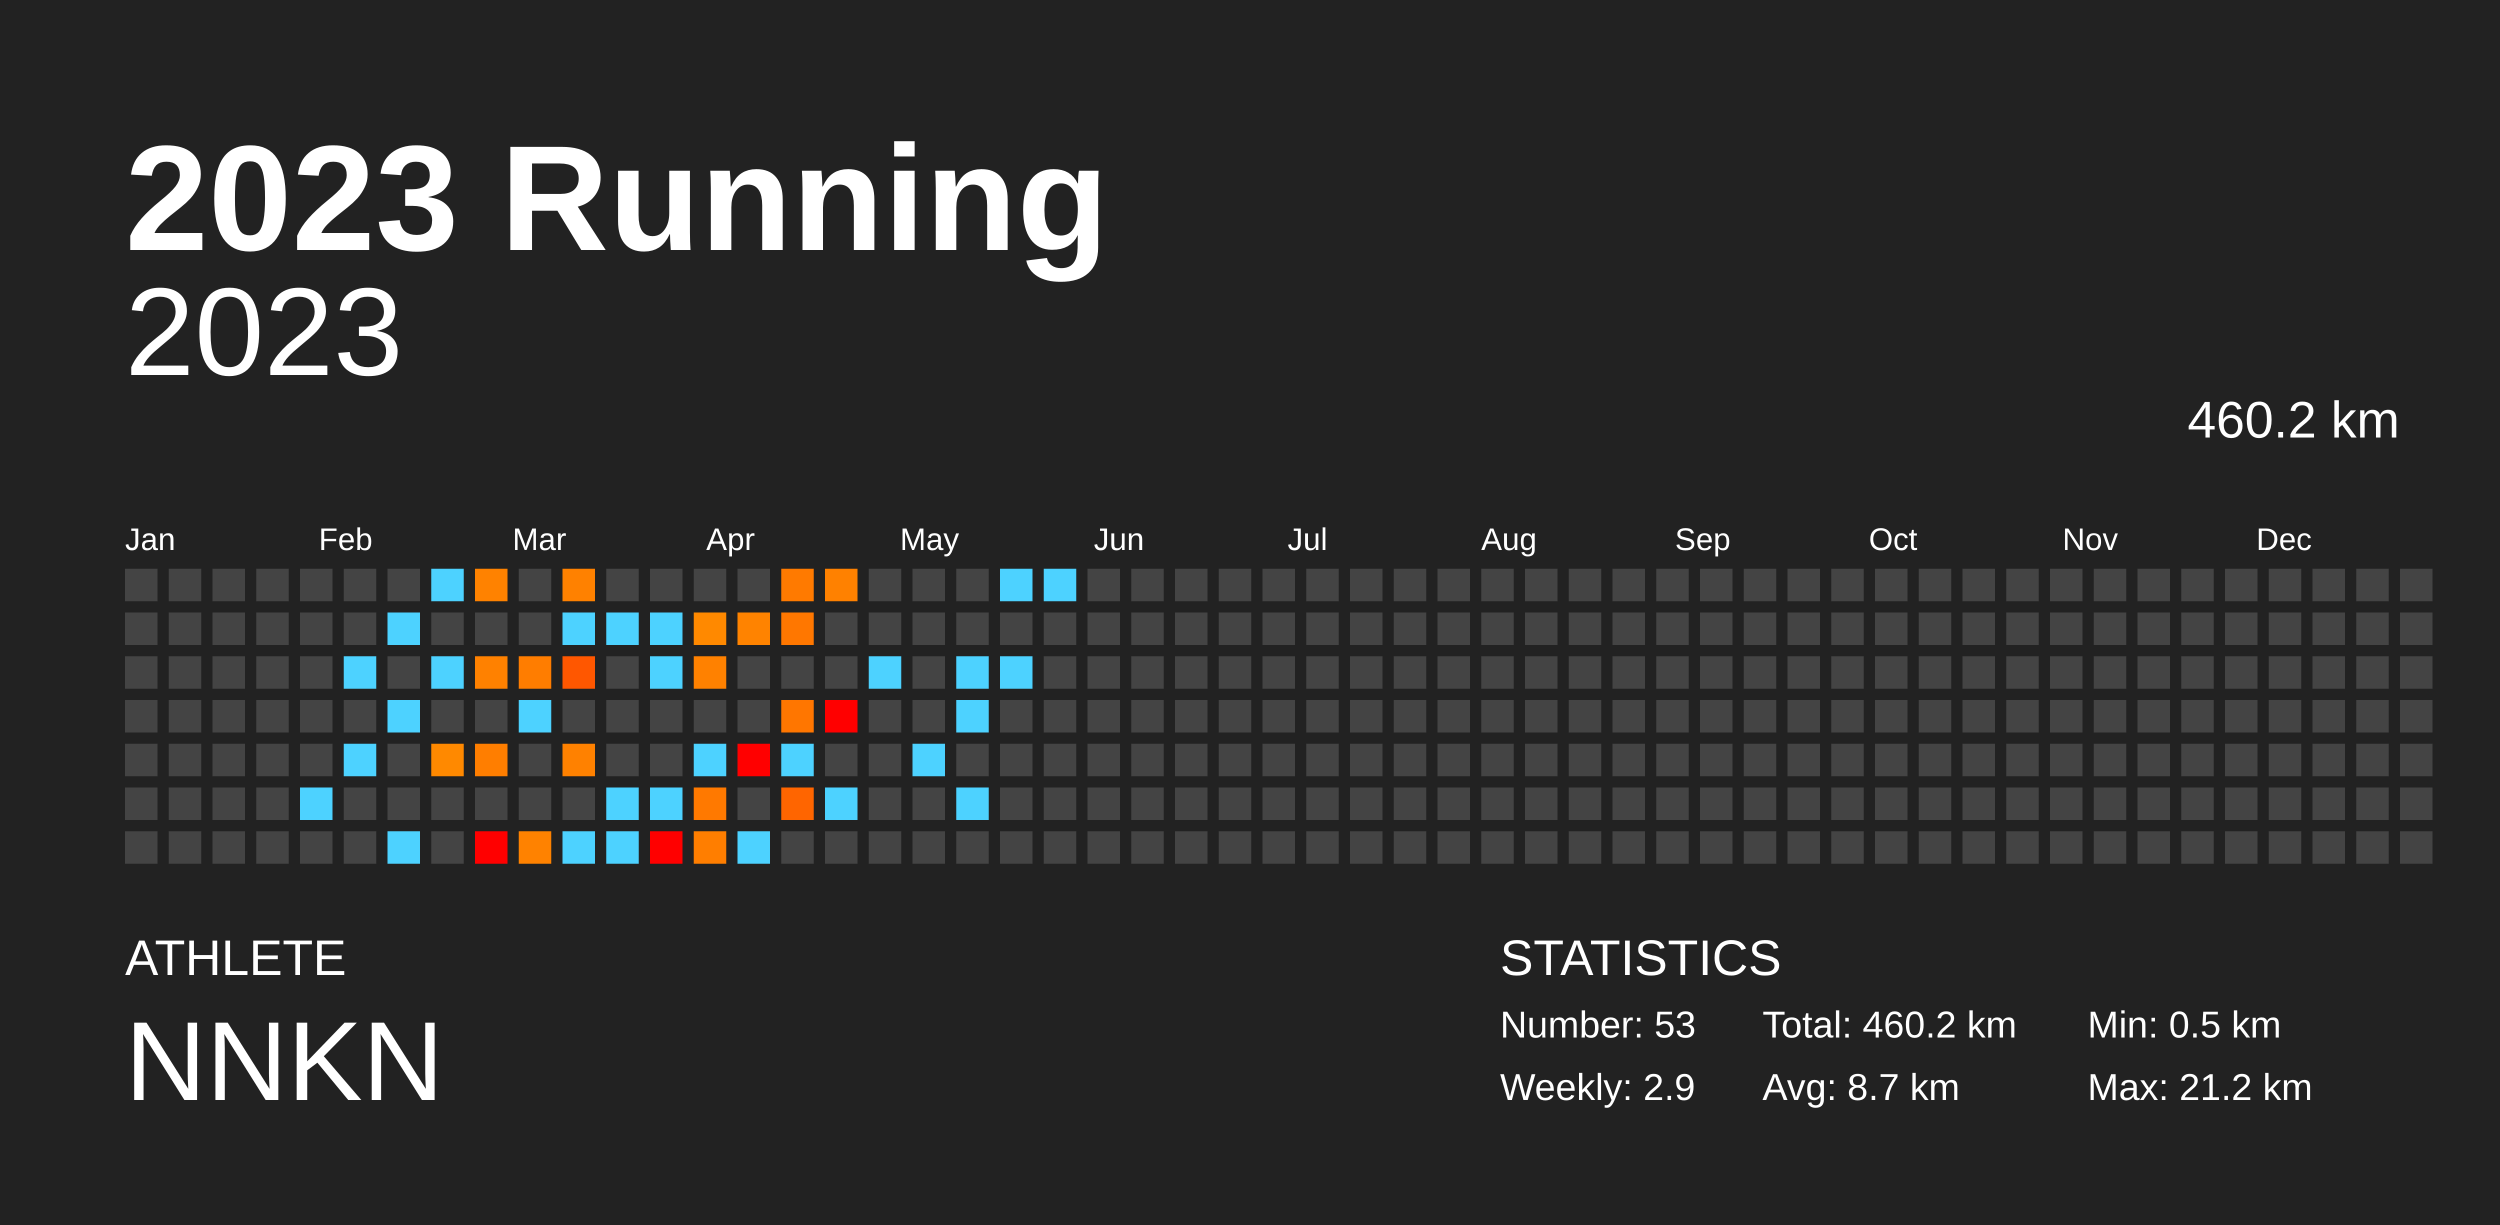
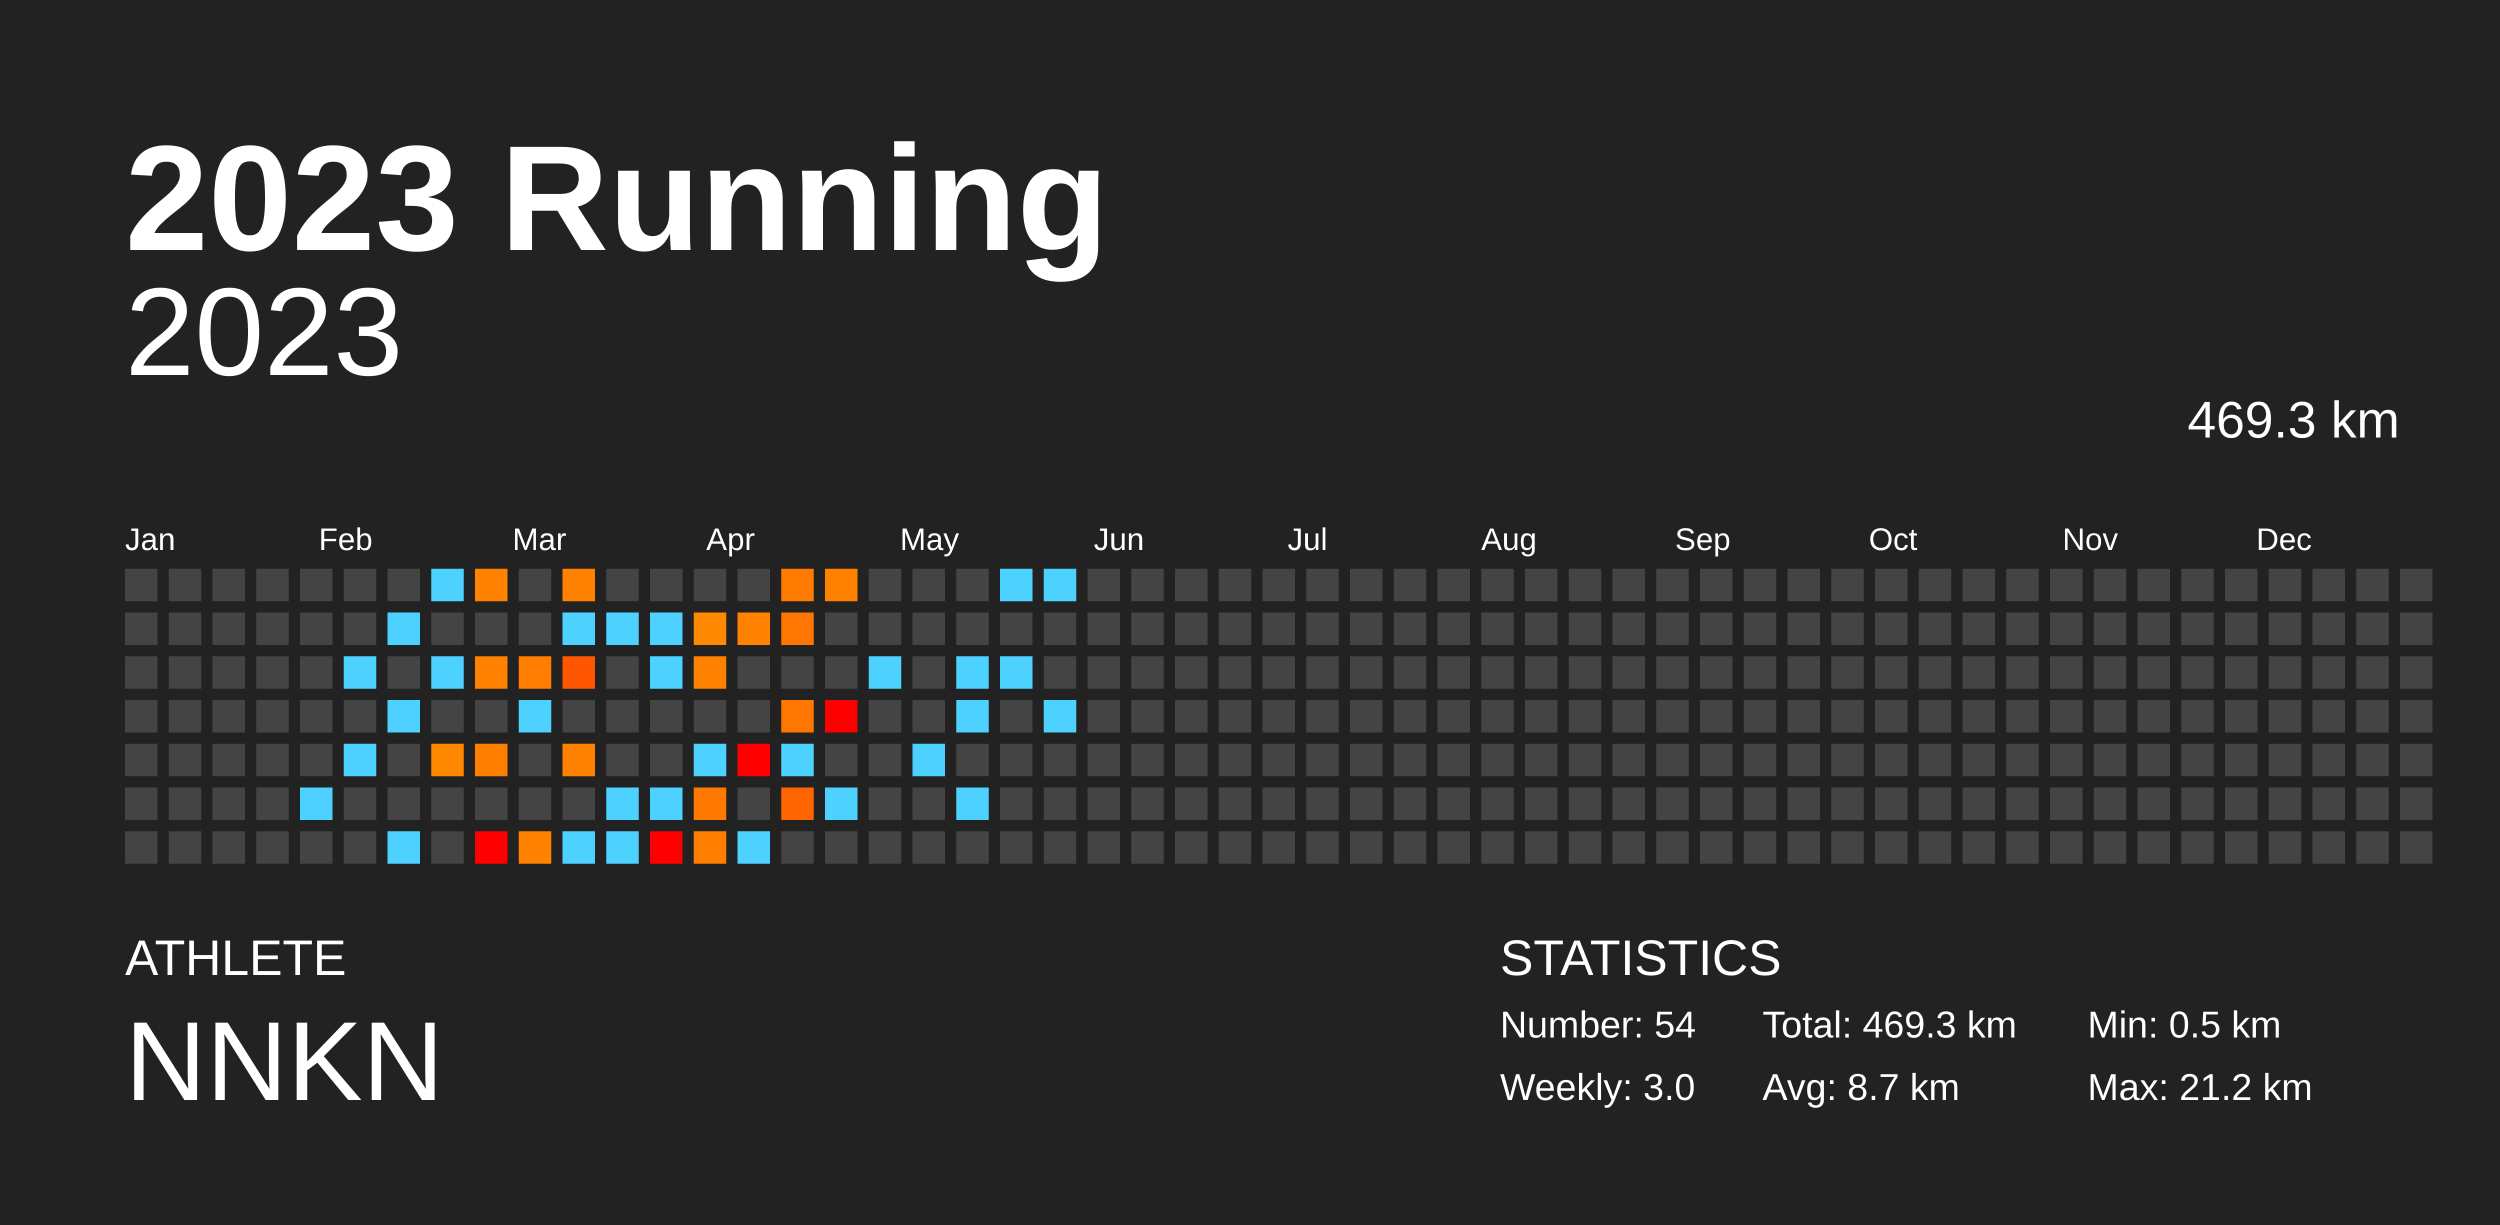
<svg xmlns="http://www.w3.org/2000/svg" baseProfile="full" height="98mm" version="1.1" viewBox="0,0,200,98" width="200mm">
  <defs />
  <rect fill="#222222" height="98" width="200" x="0" y="0" />
  <text fill="#FFFFFF" style="font-size:12px; font-family:Arial; font-weight:bold;" x="10" y="20">2023 Running</text>
  <text fill="#FFFFFF" style="font-size:4px; font-family:Arial" x="10" y="78">ATHLETE</text>
  <text fill="#FFFFFF" style="font-size:9px; font-family:Arial" x="10" y="88">NNKN</text>
  <text fill="#FFFFFF" style="font-size:4px; font-family:Arial" x="120" y="78">STATISTICS</text>
-   <text fill="#FFFFFF" style="font-size:3px; font-family:Arial" x="120" y="83">Number: 53</text>
-   <text fill="#FFFFFF" style="font-size:3px; font-family:Arial" x="120" y="88">Weekly: 2.9</text>
-   <text fill="#FFFFFF" style="font-size:3px; font-family:Arial" x="141" y="83">Total: 460.2 km</text>
+   <text fill="#FFFFFF" style="font-size:3px; font-family:Arial" x="120" y="83">Number: 54</text>
+   <text fill="#FFFFFF" style="font-size:3px; font-family:Arial" x="120" y="88">Weekly: 3.0</text>
+   <text fill="#FFFFFF" style="font-size:3px; font-family:Arial" x="141" y="83">Total: 469.3 km</text>
  <text fill="#FFFFFF" style="font-size:3px; font-family:Arial" x="141" y="88">Avg: 8.7 km</text>
  <text fill="#FFFFFF" style="font-size:3px; font-family:Arial" x="167" y="83">Min: 0.5 km</text>
  <text fill="#FFFFFF" style="font-size:3px; font-family:Arial" x="167" y="88">Max: 21.2 km</text>
  <text alignment-baseline="hanging" fill="#FFFFFF" style="font-size:10.0px; font-family:Arial;" x="10" y="30">2023</text>
-   <text alignment-baseline="hanging" fill="#FFFFFF" style="font-size:4.125px; font-family:Arial;" x="175" y="35">460.2 km</text>
+   <text alignment-baseline="hanging" fill="#FFFFFF" style="font-size:4.125px; font-family:Arial;" x="175" y="35">469.3 km</text>
  <text fill="#FFFFFF" style="font-size:2.5px; font-family:Arial" x="10.0" y="44">Jan</text>
  <text fill="#FFFFFF" style="font-size:2.5px; font-family:Arial" x="25.5" y="44">Feb</text>
  <text fill="#FFFFFF" style="font-size:2.5px; font-family:Arial" x="41.0" y="44">Mar</text>
  <text fill="#FFFFFF" style="font-size:2.5px; font-family:Arial" x="56.5" y="44">Apr</text>
  <text fill="#FFFFFF" style="font-size:2.5px; font-family:Arial" x="72.0" y="44">May</text>
  <text fill="#FFFFFF" style="font-size:2.5px; font-family:Arial" x="87.5" y="44">Jun</text>
  <text fill="#FFFFFF" style="font-size:2.5px; font-family:Arial" x="103.0" y="44">Jul</text>
  <text fill="#FFFFFF" style="font-size:2.5px; font-family:Arial" x="118.5" y="44">Aug</text>
  <text fill="#FFFFFF" style="font-size:2.5px; font-family:Arial" x="134.0" y="44">Sep</text>
  <text fill="#FFFFFF" style="font-size:2.5px; font-family:Arial" x="149.5" y="44">Oct</text>
  <text fill="#FFFFFF" style="font-size:2.5px; font-family:Arial" x="165.0" y="44">Nov</text>
  <text fill="#FFFFFF" style="font-size:2.5px; font-family:Arial" x="180.5" y="44">Dec</text>
  <rect fill="#444444" height="2.6" width="2.6" x="10.0" y="45.5" />
  <rect fill="#444444" height="2.6" width="2.6" x="10.0" y="49.0" />
  <rect fill="#444444" height="2.6" width="2.6" x="10.0" y="52.5" />
  <rect fill="#444444" height="2.6" width="2.6" x="10.0" y="56.0" />
  <rect fill="#444444" height="2.6" width="2.6" x="10.0" y="59.5" />
  <rect fill="#444444" height="2.6" width="2.6" x="10.0" y="63.0" />
  <rect fill="#444444" height="2.6" width="2.6" x="10.0" y="66.5" />
  <rect fill="#444444" height="2.6" width="2.6" x="13.5" y="45.5" />
  <rect fill="#444444" height="2.6" width="2.6" x="13.5" y="49.0" />
  <rect fill="#444444" height="2.6" width="2.6" x="13.5" y="52.5" />
  <rect fill="#444444" height="2.6" width="2.6" x="13.5" y="56.0" />
  <rect fill="#444444" height="2.6" width="2.6" x="13.5" y="59.5" />
  <rect fill="#444444" height="2.6" width="2.6" x="13.5" y="63.0" />
  <rect fill="#444444" height="2.6" width="2.6" x="13.5" y="66.5" />
  <rect fill="#444444" height="2.6" width="2.6" x="17.0" y="45.5" />
  <rect fill="#444444" height="2.6" width="2.6" x="17.0" y="49.0" />
  <rect fill="#444444" height="2.6" width="2.6" x="17.0" y="52.5" />
  <rect fill="#444444" height="2.6" width="2.6" x="17.0" y="56.0" />
  <rect fill="#444444" height="2.6" width="2.6" x="17.0" y="59.5" />
  <rect fill="#444444" height="2.6" width="2.6" x="17.0" y="63.0" />
  <rect fill="#444444" height="2.6" width="2.6" x="17.0" y="66.5" />
  <rect fill="#444444" height="2.6" width="2.6" x="20.5" y="45.5" />
  <rect fill="#444444" height="2.6" width="2.6" x="20.5" y="49.0" />
  <rect fill="#444444" height="2.6" width="2.6" x="20.5" y="52.5" />
  <rect fill="#444444" height="2.6" width="2.6" x="20.5" y="56.0" />
  <rect fill="#444444" height="2.6" width="2.6" x="20.5" y="59.5" />
  <rect fill="#444444" height="2.6" width="2.6" x="20.5" y="63.0" />
  <rect fill="#444444" height="2.6" width="2.6" x="20.5" y="66.5" />
  <rect fill="#444444" height="2.6" width="2.6" x="24.0" y="45.5" />
  <rect fill="#444444" height="2.6" width="2.6" x="24.0" y="49.0" />
  <rect fill="#444444" height="2.6" width="2.6" x="24.0" y="52.5" />
  <rect fill="#444444" height="2.6" width="2.6" x="24.0" y="56.0" />
  <rect fill="#444444" height="2.6" width="2.6" x="24.0" y="59.5" />
  <rect fill="#4dd2ff" height="2.6" width="2.6" x="24.0" y="63.0" />
  <rect fill="#444444" height="2.6" width="2.6" x="24.0" y="66.5" />
  <rect fill="#444444" height="2.6" width="2.6" x="27.5" y="45.5" />
  <rect fill="#444444" height="2.6" width="2.6" x="27.5" y="49.0" />
  <rect fill="#4dd2ff" height="2.6" width="2.6" x="27.5" y="52.5" />
  <rect fill="#444444" height="2.6" width="2.6" x="27.5" y="56.0" />
  <rect fill="#4dd2ff" height="2.6" width="2.6" x="27.5" y="59.5" />
  <rect fill="#444444" height="2.6" width="2.6" x="27.5" y="63.0" />
  <rect fill="#444444" height="2.6" width="2.6" x="27.5" y="66.5" />
  <rect fill="#444444" height="2.6" width="2.6" x="31.0" y="45.5" />
  <rect fill="#4dd2ff" height="2.6" width="2.6" x="31.0" y="49.0" />
  <rect fill="#444444" height="2.6" width="2.6" x="31.0" y="52.5" />
  <rect fill="#4dd2ff" height="2.6" width="2.6" x="31.0" y="56.0" />
  <rect fill="#444444" height="2.6" width="2.6" x="31.0" y="59.5" />
  <rect fill="#444444" height="2.6" width="2.6" x="31.0" y="63.0" />
  <rect fill="#4dd2ff" height="2.6" width="2.6" x="31.0" y="66.5" />
  <rect fill="#4dd2ff" height="2.6" width="2.6" x="34.5" y="45.5" />
  <rect fill="#444444" height="2.6" width="2.6" x="34.5" y="49.0" />
  <rect fill="#4dd2ff" height="2.6" width="2.6" x="34.5" y="52.5" />
  <rect fill="#444444" height="2.6" width="2.6" x="34.5" y="56.0" />
  <rect fill="#ff8900" height="2.6" width="2.6" x="34.5" y="59.5" />
  <rect fill="#444444" height="2.6" width="2.6" x="34.5" y="63.0" />
  <rect fill="#444444" height="2.6" width="2.6" x="34.5" y="66.5" />
  <rect fill="#ff8200" height="2.6" width="2.6" x="38.0" y="45.5" />
  <rect fill="#444444" height="2.6" width="2.6" x="38.0" y="49.0" />
  <rect fill="#ff8100" height="2.6" width="2.6" x="38.0" y="52.5" />
  <rect fill="#444444" height="2.6" width="2.6" x="38.0" y="56.0" />
  <rect fill="#ff7e00" height="2.6" width="2.6" x="38.0" y="59.5" />
  <rect fill="#444444" height="2.6" width="2.6" x="38.0" y="63.0" />
  <rect fill="red" height="2.6" width="2.6" x="38.0" y="66.5" />
  <rect fill="#444444" height="2.6" width="2.6" x="41.5" y="45.5" />
  <rect fill="#444444" height="2.6" width="2.6" x="41.5" y="49.0" />
  <rect fill="#ff7d00" height="2.6" width="2.6" x="41.5" y="52.5" />
  <rect fill="#4dd2ff" height="2.6" width="2.6" x="41.5" y="56.0" />
  <rect fill="#444444" height="2.6" width="2.6" x="41.5" y="59.5" />
  <rect fill="#444444" height="2.6" width="2.6" x="41.5" y="63.0" />
  <rect fill="#ff8200" height="2.6" width="2.6" x="41.5" y="66.5" />
  <rect fill="#ff8100" height="2.6" width="2.6" x="45.0" y="45.5" />
  <rect fill="#4dd2ff" height="2.6" width="2.6" x="45.0" y="49.0" />
  <rect fill="#ff5700" height="2.6" width="2.6" x="45.0" y="52.5" />
  <rect fill="#444444" height="2.6" width="2.6" x="45.0" y="56.0" />
  <rect fill="#ff8100" height="2.6" width="2.6" x="45.0" y="59.5" />
  <rect fill="#444444" height="2.6" width="2.6" x="45.0" y="63.0" />
  <rect fill="#4dd2ff" height="2.6" width="2.6" x="45.0" y="66.5" />
  <rect fill="#444444" height="2.6" width="2.6" x="48.5" y="45.5" />
  <rect fill="#4dd2ff" height="2.6" width="2.6" x="48.5" y="49.0" />
  <rect fill="#444444" height="2.6" width="2.6" x="48.5" y="52.5" />
  <rect fill="#444444" height="2.6" width="2.6" x="48.5" y="56.0" />
  <rect fill="#444444" height="2.6" width="2.6" x="48.5" y="59.5" />
  <rect fill="#4dd2ff" height="2.6" width="2.6" x="48.5" y="63.0" />
  <rect fill="#4dd2ff" height="2.6" width="2.6" x="48.5" y="66.5" />
  <rect fill="#444444" height="2.6" width="2.6" x="52.0" y="45.5" />
  <rect fill="#4dd2ff" height="2.6" width="2.6" x="52.0" y="49.0" />
  <rect fill="#4dd2ff" height="2.6" width="2.6" x="52.0" y="52.5" />
  <rect fill="#444444" height="2.6" width="2.6" x="52.0" y="56.0" />
  <rect fill="#444444" height="2.6" width="2.6" x="52.0" y="59.5" />
  <rect fill="#4dd2ff" height="2.6" width="2.6" x="52.0" y="63.0" />
  <rect fill="red" height="2.6" width="2.6" x="52.0" y="66.5" />
  <rect fill="#444444" height="2.6" width="2.6" x="55.5" y="45.5" />
  <rect fill="#ff8900" height="2.6" width="2.6" x="55.5" y="49.0" />
  <rect fill="#ff8100" height="2.6" width="2.6" x="55.5" y="52.5" />
  <rect fill="#444444" height="2.6" width="2.6" x="55.5" y="56.0" />
  <rect fill="#4dd2ff" height="2.6" width="2.6" x="55.5" y="59.5" />
  <rect fill="#ff7900" height="2.6" width="2.6" x="55.5" y="63.0" />
  <rect fill="#ff7e00" height="2.6" width="2.6" x="55.5" y="66.5" />
  <rect fill="#444444" height="2.6" width="2.6" x="59.0" y="45.5" />
  <rect fill="#ff8300" height="2.6" width="2.6" x="59.0" y="49.0" />
  <rect fill="#444444" height="2.6" width="2.6" x="59.0" y="52.5" />
  <rect fill="#444444" height="2.6" width="2.6" x="59.0" y="56.0" />
  <rect fill="red" height="2.6" width="2.6" x="59.0" y="59.5" />
  <rect fill="#444444" height="2.6" width="2.6" x="59.0" y="63.0" />
  <rect fill="#4dd2ff" height="2.6" width="2.6" x="59.0" y="66.5" />
  <rect fill="#ff7a00" height="2.6" width="2.6" x="62.5" y="45.5" />
  <rect fill="#ff7700" height="2.6" width="2.6" x="62.5" y="49.0" />
  <rect fill="#444444" height="2.6" width="2.6" x="62.5" y="52.5" />
  <rect fill="#ff7600" height="2.6" width="2.6" x="62.5" y="56.0" />
  <rect fill="#4dd2ff" height="2.6" width="2.6" x="62.5" y="59.5" />
  <rect fill="#ff6500" height="2.6" width="2.6" x="62.5" y="63.0" />
  <rect fill="#444444" height="2.6" width="2.6" x="62.5" y="66.5" />
  <rect fill="#ff8100" height="2.6" width="2.6" x="66.0" y="45.5" />
  <rect fill="#444444" height="2.6" width="2.6" x="66.0" y="49.0" />
  <rect fill="#444444" height="2.6" width="2.6" x="66.0" y="52.5" />
  <rect fill="red" height="2.6" width="2.6" x="66.0" y="56.0" />
  <rect fill="#444444" height="2.6" width="2.6" x="66.0" y="59.5" />
  <rect fill="#4dd2ff" height="2.6" width="2.6" x="66.0" y="63.0" />
  <rect fill="#444444" height="2.6" width="2.6" x="66.0" y="66.5" />
  <rect fill="#444444" height="2.6" width="2.6" x="69.5" y="45.5" />
  <rect fill="#444444" height="2.6" width="2.6" x="69.5" y="49.0" />
  <rect fill="#4dd2ff" height="2.6" width="2.6" x="69.5" y="52.5" />
  <rect fill="#444444" height="2.6" width="2.6" x="69.5" y="56.0" />
  <rect fill="#444444" height="2.6" width="2.6" x="69.5" y="59.5" />
  <rect fill="#444444" height="2.6" width="2.6" x="69.5" y="63.0" />
  <rect fill="#444444" height="2.6" width="2.6" x="69.5" y="66.5" />
  <rect fill="#444444" height="2.6" width="2.6" x="73.0" y="45.5" />
  <rect fill="#444444" height="2.6" width="2.6" x="73.0" y="49.0" />
  <rect fill="#444444" height="2.6" width="2.6" x="73.0" y="52.5" />
  <rect fill="#444444" height="2.6" width="2.6" x="73.0" y="56.0" />
  <rect fill="#4dd2ff" height="2.6" width="2.6" x="73.0" y="59.5" />
  <rect fill="#444444" height="2.6" width="2.6" x="73.0" y="63.0" />
  <rect fill="#444444" height="2.6" width="2.6" x="73.0" y="66.5" />
  <rect fill="#444444" height="2.6" width="2.6" x="76.5" y="45.5" />
  <rect fill="#444444" height="2.6" width="2.6" x="76.5" y="49.0" />
  <rect fill="#4dd2ff" height="2.6" width="2.6" x="76.5" y="52.5" />
  <rect fill="#4dd2ff" height="2.6" width="2.6" x="76.5" y="56.0" />
  <rect fill="#444444" height="2.6" width="2.6" x="76.5" y="59.5" />
  <rect fill="#4dd2ff" height="2.6" width="2.6" x="76.5" y="63.0" />
  <rect fill="#444444" height="2.6" width="2.6" x="76.5" y="66.5" />
  <rect fill="#4dd2ff" height="2.6" width="2.6" x="80.0" y="45.5" />
  <rect fill="#444444" height="2.6" width="2.6" x="80.0" y="49.0" />
  <rect fill="#4dd2ff" height="2.6" width="2.6" x="80.0" y="52.5" />
  <rect fill="#444444" height="2.6" width="2.6" x="80.0" y="56.0" />
  <rect fill="#444444" height="2.6" width="2.6" x="80.0" y="59.5" />
  <rect fill="#444444" height="2.6" width="2.6" x="80.0" y="63.0" />
  <rect fill="#444444" height="2.6" width="2.6" x="80.0" y="66.5" />
  <rect fill="#4dd2ff" height="2.6" width="2.6" x="83.5" y="45.5" />
  <rect fill="#444444" height="2.6" width="2.6" x="83.5" y="49.0" />
  <rect fill="#444444" height="2.6" width="2.6" x="83.5" y="52.5" />
-   <rect fill="#444444" height="2.6" width="2.6" x="83.5" y="56.0" />
+   <rect fill="#4dd2ff" height="2.6" width="2.6" x="83.5" y="56.0" />
  <rect fill="#444444" height="2.6" width="2.6" x="83.5" y="59.5" />
  <rect fill="#444444" height="2.6" width="2.6" x="83.5" y="63.0" />
  <rect fill="#444444" height="2.6" width="2.6" x="83.5" y="66.5" />
  <rect fill="#444444" height="2.6" width="2.6" x="87.0" y="45.5" />
  <rect fill="#444444" height="2.6" width="2.6" x="87.0" y="49.0" />
  <rect fill="#444444" height="2.6" width="2.6" x="87.0" y="52.5" />
  <rect fill="#444444" height="2.6" width="2.6" x="87.0" y="56.0" />
  <rect fill="#444444" height="2.6" width="2.6" x="87.0" y="59.5" />
  <rect fill="#444444" height="2.6" width="2.6" x="87.0" y="63.0" />
  <rect fill="#444444" height="2.6" width="2.6" x="87.0" y="66.5" />
  <rect fill="#444444" height="2.6" width="2.6" x="90.5" y="45.5" />
  <rect fill="#444444" height="2.6" width="2.6" x="90.5" y="49.0" />
  <rect fill="#444444" height="2.6" width="2.6" x="90.5" y="52.5" />
  <rect fill="#444444" height="2.6" width="2.6" x="90.5" y="56.0" />
  <rect fill="#444444" height="2.6" width="2.6" x="90.5" y="59.5" />
  <rect fill="#444444" height="2.6" width="2.6" x="90.5" y="63.0" />
  <rect fill="#444444" height="2.6" width="2.6" x="90.5" y="66.5" />
  <rect fill="#444444" height="2.6" width="2.6" x="94.0" y="45.5" />
  <rect fill="#444444" height="2.6" width="2.6" x="94.0" y="49.0" />
  <rect fill="#444444" height="2.6" width="2.6" x="94.0" y="52.5" />
  <rect fill="#444444" height="2.6" width="2.6" x="94.0" y="56.0" />
  <rect fill="#444444" height="2.6" width="2.6" x="94.0" y="59.5" />
  <rect fill="#444444" height="2.6" width="2.6" x="94.0" y="63.0" />
  <rect fill="#444444" height="2.6" width="2.6" x="94.0" y="66.5" />
  <rect fill="#444444" height="2.6" width="2.6" x="97.5" y="45.5" />
  <rect fill="#444444" height="2.6" width="2.6" x="97.5" y="49.0" />
  <rect fill="#444444" height="2.6" width="2.6" x="97.5" y="52.5" />
  <rect fill="#444444" height="2.6" width="2.6" x="97.5" y="56.0" />
  <rect fill="#444444" height="2.6" width="2.6" x="97.5" y="59.5" />
  <rect fill="#444444" height="2.6" width="2.6" x="97.5" y="63.0" />
  <rect fill="#444444" height="2.6" width="2.6" x="97.5" y="66.5" />
  <rect fill="#444444" height="2.6" width="2.6" x="101.0" y="45.5" />
  <rect fill="#444444" height="2.6" width="2.6" x="101.0" y="49.0" />
  <rect fill="#444444" height="2.6" width="2.6" x="101.0" y="52.5" />
  <rect fill="#444444" height="2.6" width="2.6" x="101.0" y="56.0" />
  <rect fill="#444444" height="2.6" width="2.6" x="101.0" y="59.5" />
  <rect fill="#444444" height="2.6" width="2.6" x="101.0" y="63.0" />
  <rect fill="#444444" height="2.6" width="2.6" x="101.0" y="66.5" />
  <rect fill="#444444" height="2.6" width="2.6" x="104.5" y="45.5" />
  <rect fill="#444444" height="2.6" width="2.6" x="104.5" y="49.0" />
  <rect fill="#444444" height="2.6" width="2.6" x="104.5" y="52.5" />
  <rect fill="#444444" height="2.6" width="2.6" x="104.5" y="56.0" />
  <rect fill="#444444" height="2.6" width="2.6" x="104.5" y="59.5" />
  <rect fill="#444444" height="2.6" width="2.6" x="104.5" y="63.0" />
  <rect fill="#444444" height="2.6" width="2.6" x="104.5" y="66.5" />
  <rect fill="#444444" height="2.6" width="2.6" x="108.0" y="45.5" />
  <rect fill="#444444" height="2.6" width="2.6" x="108.0" y="49.0" />
  <rect fill="#444444" height="2.6" width="2.6" x="108.0" y="52.5" />
  <rect fill="#444444" height="2.6" width="2.6" x="108.0" y="56.0" />
  <rect fill="#444444" height="2.6" width="2.6" x="108.0" y="59.5" />
  <rect fill="#444444" height="2.6" width="2.6" x="108.0" y="63.0" />
  <rect fill="#444444" height="2.6" width="2.6" x="108.0" y="66.5" />
  <rect fill="#444444" height="2.6" width="2.6" x="111.5" y="45.5" />
  <rect fill="#444444" height="2.6" width="2.6" x="111.5" y="49.0" />
  <rect fill="#444444" height="2.6" width="2.6" x="111.5" y="52.5" />
  <rect fill="#444444" height="2.6" width="2.6" x="111.5" y="56.0" />
  <rect fill="#444444" height="2.6" width="2.6" x="111.5" y="59.5" />
  <rect fill="#444444" height="2.6" width="2.6" x="111.5" y="63.0" />
  <rect fill="#444444" height="2.6" width="2.6" x="111.5" y="66.5" />
  <rect fill="#444444" height="2.6" width="2.6" x="115.0" y="45.5" />
  <rect fill="#444444" height="2.6" width="2.6" x="115.0" y="49.0" />
  <rect fill="#444444" height="2.6" width="2.6" x="115.0" y="52.5" />
  <rect fill="#444444" height="2.6" width="2.6" x="115.0" y="56.0" />
  <rect fill="#444444" height="2.6" width="2.6" x="115.0" y="59.5" />
  <rect fill="#444444" height="2.6" width="2.6" x="115.0" y="63.0" />
  <rect fill="#444444" height="2.6" width="2.6" x="115.0" y="66.5" />
  <rect fill="#444444" height="2.6" width="2.6" x="118.5" y="45.5" />
  <rect fill="#444444" height="2.6" width="2.6" x="118.5" y="49.0" />
  <rect fill="#444444" height="2.6" width="2.6" x="118.5" y="52.5" />
  <rect fill="#444444" height="2.6" width="2.6" x="118.5" y="56.0" />
  <rect fill="#444444" height="2.6" width="2.6" x="118.5" y="59.5" />
  <rect fill="#444444" height="2.6" width="2.6" x="118.5" y="63.0" />
  <rect fill="#444444" height="2.6" width="2.6" x="118.5" y="66.5" />
  <rect fill="#444444" height="2.6" width="2.6" x="122.0" y="45.5" />
  <rect fill="#444444" height="2.6" width="2.6" x="122.0" y="49.0" />
  <rect fill="#444444" height="2.6" width="2.6" x="122.0" y="52.5" />
  <rect fill="#444444" height="2.6" width="2.6" x="122.0" y="56.0" />
  <rect fill="#444444" height="2.6" width="2.6" x="122.0" y="59.5" />
  <rect fill="#444444" height="2.6" width="2.6" x="122.0" y="63.0" />
  <rect fill="#444444" height="2.6" width="2.6" x="122.0" y="66.5" />
  <rect fill="#444444" height="2.6" width="2.6" x="125.5" y="45.5" />
  <rect fill="#444444" height="2.6" width="2.6" x="125.5" y="49.0" />
  <rect fill="#444444" height="2.6" width="2.6" x="125.5" y="52.5" />
  <rect fill="#444444" height="2.6" width="2.6" x="125.5" y="56.0" />
  <rect fill="#444444" height="2.6" width="2.6" x="125.5" y="59.5" />
  <rect fill="#444444" height="2.6" width="2.6" x="125.5" y="63.0" />
  <rect fill="#444444" height="2.6" width="2.6" x="125.5" y="66.5" />
  <rect fill="#444444" height="2.6" width="2.6" x="129.0" y="45.5" />
  <rect fill="#444444" height="2.6" width="2.6" x="129.0" y="49.0" />
  <rect fill="#444444" height="2.6" width="2.6" x="129.0" y="52.5" />
  <rect fill="#444444" height="2.6" width="2.6" x="129.0" y="56.0" />
  <rect fill="#444444" height="2.6" width="2.6" x="129.0" y="59.5" />
  <rect fill="#444444" height="2.6" width="2.6" x="129.0" y="63.0" />
  <rect fill="#444444" height="2.6" width="2.6" x="129.0" y="66.5" />
  <rect fill="#444444" height="2.6" width="2.6" x="132.5" y="45.5" />
  <rect fill="#444444" height="2.6" width="2.6" x="132.5" y="49.0" />
  <rect fill="#444444" height="2.6" width="2.6" x="132.5" y="52.5" />
  <rect fill="#444444" height="2.6" width="2.6" x="132.5" y="56.0" />
  <rect fill="#444444" height="2.6" width="2.6" x="132.5" y="59.5" />
  <rect fill="#444444" height="2.6" width="2.6" x="132.5" y="63.0" />
  <rect fill="#444444" height="2.6" width="2.6" x="132.5" y="66.5" />
  <rect fill="#444444" height="2.6" width="2.6" x="136.0" y="45.5" />
  <rect fill="#444444" height="2.6" width="2.6" x="136.0" y="49.0" />
  <rect fill="#444444" height="2.6" width="2.6" x="136.0" y="52.5" />
  <rect fill="#444444" height="2.6" width="2.6" x="136.0" y="56.0" />
  <rect fill="#444444" height="2.6" width="2.6" x="136.0" y="59.5" />
  <rect fill="#444444" height="2.6" width="2.6" x="136.0" y="63.0" />
  <rect fill="#444444" height="2.6" width="2.6" x="136.0" y="66.5" />
  <rect fill="#444444" height="2.6" width="2.6" x="139.5" y="45.5" />
  <rect fill="#444444" height="2.6" width="2.6" x="139.5" y="49.0" />
  <rect fill="#444444" height="2.6" width="2.6" x="139.5" y="52.5" />
  <rect fill="#444444" height="2.6" width="2.6" x="139.5" y="56.0" />
  <rect fill="#444444" height="2.6" width="2.6" x="139.5" y="59.5" />
  <rect fill="#444444" height="2.6" width="2.6" x="139.5" y="63.0" />
  <rect fill="#444444" height="2.6" width="2.6" x="139.5" y="66.5" />
  <rect fill="#444444" height="2.6" width="2.6" x="143.0" y="45.5" />
  <rect fill="#444444" height="2.6" width="2.6" x="143.0" y="49.0" />
  <rect fill="#444444" height="2.6" width="2.6" x="143.0" y="52.5" />
  <rect fill="#444444" height="2.6" width="2.6" x="143.0" y="56.0" />
  <rect fill="#444444" height="2.6" width="2.6" x="143.0" y="59.5" />
  <rect fill="#444444" height="2.6" width="2.6" x="143.0" y="63.0" />
  <rect fill="#444444" height="2.6" width="2.6" x="143.0" y="66.5" />
  <rect fill="#444444" height="2.6" width="2.6" x="146.5" y="45.5" />
  <rect fill="#444444" height="2.6" width="2.6" x="146.5" y="49.0" />
  <rect fill="#444444" height="2.6" width="2.6" x="146.5" y="52.5" />
  <rect fill="#444444" height="2.6" width="2.6" x="146.5" y="56.0" />
  <rect fill="#444444" height="2.6" width="2.6" x="146.5" y="59.5" />
  <rect fill="#444444" height="2.6" width="2.6" x="146.5" y="63.0" />
  <rect fill="#444444" height="2.6" width="2.6" x="146.5" y="66.5" />
  <rect fill="#444444" height="2.6" width="2.6" x="150.0" y="45.5" />
  <rect fill="#444444" height="2.6" width="2.6" x="150.0" y="49.0" />
  <rect fill="#444444" height="2.6" width="2.6" x="150.0" y="52.5" />
  <rect fill="#444444" height="2.6" width="2.6" x="150.0" y="56.0" />
  <rect fill="#444444" height="2.6" width="2.6" x="150.0" y="59.5" />
  <rect fill="#444444" height="2.6" width="2.6" x="150.0" y="63.0" />
  <rect fill="#444444" height="2.6" width="2.6" x="150.0" y="66.5" />
  <rect fill="#444444" height="2.6" width="2.6" x="153.5" y="45.5" />
  <rect fill="#444444" height="2.6" width="2.6" x="153.5" y="49.0" />
  <rect fill="#444444" height="2.6" width="2.6" x="153.5" y="52.5" />
  <rect fill="#444444" height="2.6" width="2.6" x="153.5" y="56.0" />
  <rect fill="#444444" height="2.6" width="2.6" x="153.5" y="59.5" />
  <rect fill="#444444" height="2.6" width="2.6" x="153.5" y="63.0" />
  <rect fill="#444444" height="2.6" width="2.6" x="153.5" y="66.5" />
  <rect fill="#444444" height="2.6" width="2.6" x="157.0" y="45.5" />
  <rect fill="#444444" height="2.6" width="2.6" x="157.0" y="49.0" />
  <rect fill="#444444" height="2.6" width="2.6" x="157.0" y="52.5" />
  <rect fill="#444444" height="2.6" width="2.6" x="157.0" y="56.0" />
  <rect fill="#444444" height="2.6" width="2.6" x="157.0" y="59.5" />
  <rect fill="#444444" height="2.6" width="2.6" x="157.0" y="63.0" />
  <rect fill="#444444" height="2.6" width="2.6" x="157.0" y="66.5" />
  <rect fill="#444444" height="2.6" width="2.6" x="160.5" y="45.5" />
  <rect fill="#444444" height="2.6" width="2.6" x="160.5" y="49.0" />
  <rect fill="#444444" height="2.6" width="2.6" x="160.5" y="52.5" />
  <rect fill="#444444" height="2.6" width="2.6" x="160.5" y="56.0" />
  <rect fill="#444444" height="2.6" width="2.6" x="160.5" y="59.5" />
  <rect fill="#444444" height="2.6" width="2.6" x="160.5" y="63.0" />
  <rect fill="#444444" height="2.6" width="2.6" x="160.5" y="66.5" />
  <rect fill="#444444" height="2.6" width="2.6" x="164.0" y="45.5" />
  <rect fill="#444444" height="2.6" width="2.6" x="164.0" y="49.0" />
  <rect fill="#444444" height="2.6" width="2.6" x="164.0" y="52.5" />
  <rect fill="#444444" height="2.6" width="2.6" x="164.0" y="56.0" />
  <rect fill="#444444" height="2.6" width="2.6" x="164.0" y="59.5" />
  <rect fill="#444444" height="2.6" width="2.6" x="164.0" y="63.0" />
  <rect fill="#444444" height="2.6" width="2.6" x="164.0" y="66.5" />
  <rect fill="#444444" height="2.6" width="2.6" x="167.5" y="45.5" />
  <rect fill="#444444" height="2.6" width="2.6" x="167.5" y="49.0" />
  <rect fill="#444444" height="2.6" width="2.6" x="167.5" y="52.5" />
  <rect fill="#444444" height="2.6" width="2.6" x="167.5" y="56.0" />
  <rect fill="#444444" height="2.6" width="2.6" x="167.5" y="59.5" />
  <rect fill="#444444" height="2.6" width="2.6" x="167.5" y="63.0" />
  <rect fill="#444444" height="2.6" width="2.6" x="167.5" y="66.5" />
  <rect fill="#444444" height="2.6" width="2.6" x="171.0" y="45.5" />
  <rect fill="#444444" height="2.6" width="2.6" x="171.0" y="49.0" />
  <rect fill="#444444" height="2.6" width="2.6" x="171.0" y="52.5" />
  <rect fill="#444444" height="2.6" width="2.6" x="171.0" y="56.0" />
  <rect fill="#444444" height="2.6" width="2.6" x="171.0" y="59.5" />
  <rect fill="#444444" height="2.6" width="2.6" x="171.0" y="63.0" />
  <rect fill="#444444" height="2.6" width="2.6" x="171.0" y="66.5" />
  <rect fill="#444444" height="2.6" width="2.6" x="174.5" y="45.5" />
  <rect fill="#444444" height="2.6" width="2.6" x="174.5" y="49.0" />
  <rect fill="#444444" height="2.6" width="2.6" x="174.5" y="52.5" />
  <rect fill="#444444" height="2.6" width="2.6" x="174.5" y="56.0" />
  <rect fill="#444444" height="2.6" width="2.6" x="174.5" y="59.5" />
  <rect fill="#444444" height="2.6" width="2.6" x="174.5" y="63.0" />
  <rect fill="#444444" height="2.6" width="2.6" x="174.5" y="66.5" />
  <rect fill="#444444" height="2.6" width="2.6" x="178.0" y="45.5" />
  <rect fill="#444444" height="2.6" width="2.6" x="178.0" y="49.0" />
  <rect fill="#444444" height="2.6" width="2.6" x="178.0" y="52.5" />
  <rect fill="#444444" height="2.6" width="2.6" x="178.0" y="56.0" />
  <rect fill="#444444" height="2.6" width="2.6" x="178.0" y="59.5" />
  <rect fill="#444444" height="2.6" width="2.6" x="178.0" y="63.0" />
  <rect fill="#444444" height="2.6" width="2.6" x="178.0" y="66.5" />
  <rect fill="#444444" height="2.6" width="2.6" x="181.5" y="45.5" />
  <rect fill="#444444" height="2.6" width="2.6" x="181.5" y="49.0" />
  <rect fill="#444444" height="2.6" width="2.6" x="181.5" y="52.5" />
  <rect fill="#444444" height="2.6" width="2.6" x="181.5" y="56.0" />
  <rect fill="#444444" height="2.6" width="2.6" x="181.5" y="59.5" />
  <rect fill="#444444" height="2.6" width="2.6" x="181.5" y="63.0" />
  <rect fill="#444444" height="2.6" width="2.6" x="181.5" y="66.5" />
  <rect fill="#444444" height="2.6" width="2.6" x="185.0" y="45.5" />
  <rect fill="#444444" height="2.6" width="2.6" x="185.0" y="49.0" />
  <rect fill="#444444" height="2.6" width="2.6" x="185.0" y="52.5" />
  <rect fill="#444444" height="2.6" width="2.6" x="185.0" y="56.0" />
  <rect fill="#444444" height="2.6" width="2.6" x="185.0" y="59.5" />
  <rect fill="#444444" height="2.6" width="2.6" x="185.0" y="63.0" />
  <rect fill="#444444" height="2.6" width="2.6" x="185.0" y="66.5" />
  <rect fill="#444444" height="2.6" width="2.6" x="188.5" y="45.5" />
  <rect fill="#444444" height="2.6" width="2.6" x="188.5" y="49.0" />
  <rect fill="#444444" height="2.6" width="2.6" x="188.5" y="52.5" />
  <rect fill="#444444" height="2.6" width="2.6" x="188.5" y="56.0" />
  <rect fill="#444444" height="2.6" width="2.6" x="188.5" y="59.5" />
  <rect fill="#444444" height="2.6" width="2.6" x="188.5" y="63.0" />
  <rect fill="#444444" height="2.6" width="2.6" x="188.5" y="66.5" />
  <rect fill="#444444" height="2.6" width="2.6" x="192.0" y="45.5" />
  <rect fill="#444444" height="2.6" width="2.6" x="192.0" y="49.0" />
  <rect fill="#444444" height="2.6" width="2.6" x="192.0" y="52.5" />
  <rect fill="#444444" height="2.6" width="2.6" x="192.0" y="56.0" />
  <rect fill="#444444" height="2.6" width="2.6" x="192.0" y="59.5" />
  <rect fill="#444444" height="2.6" width="2.6" x="192.0" y="63.0" />
  <rect fill="#444444" height="2.6" width="2.6" x="192.0" y="66.5" />
</svg>
